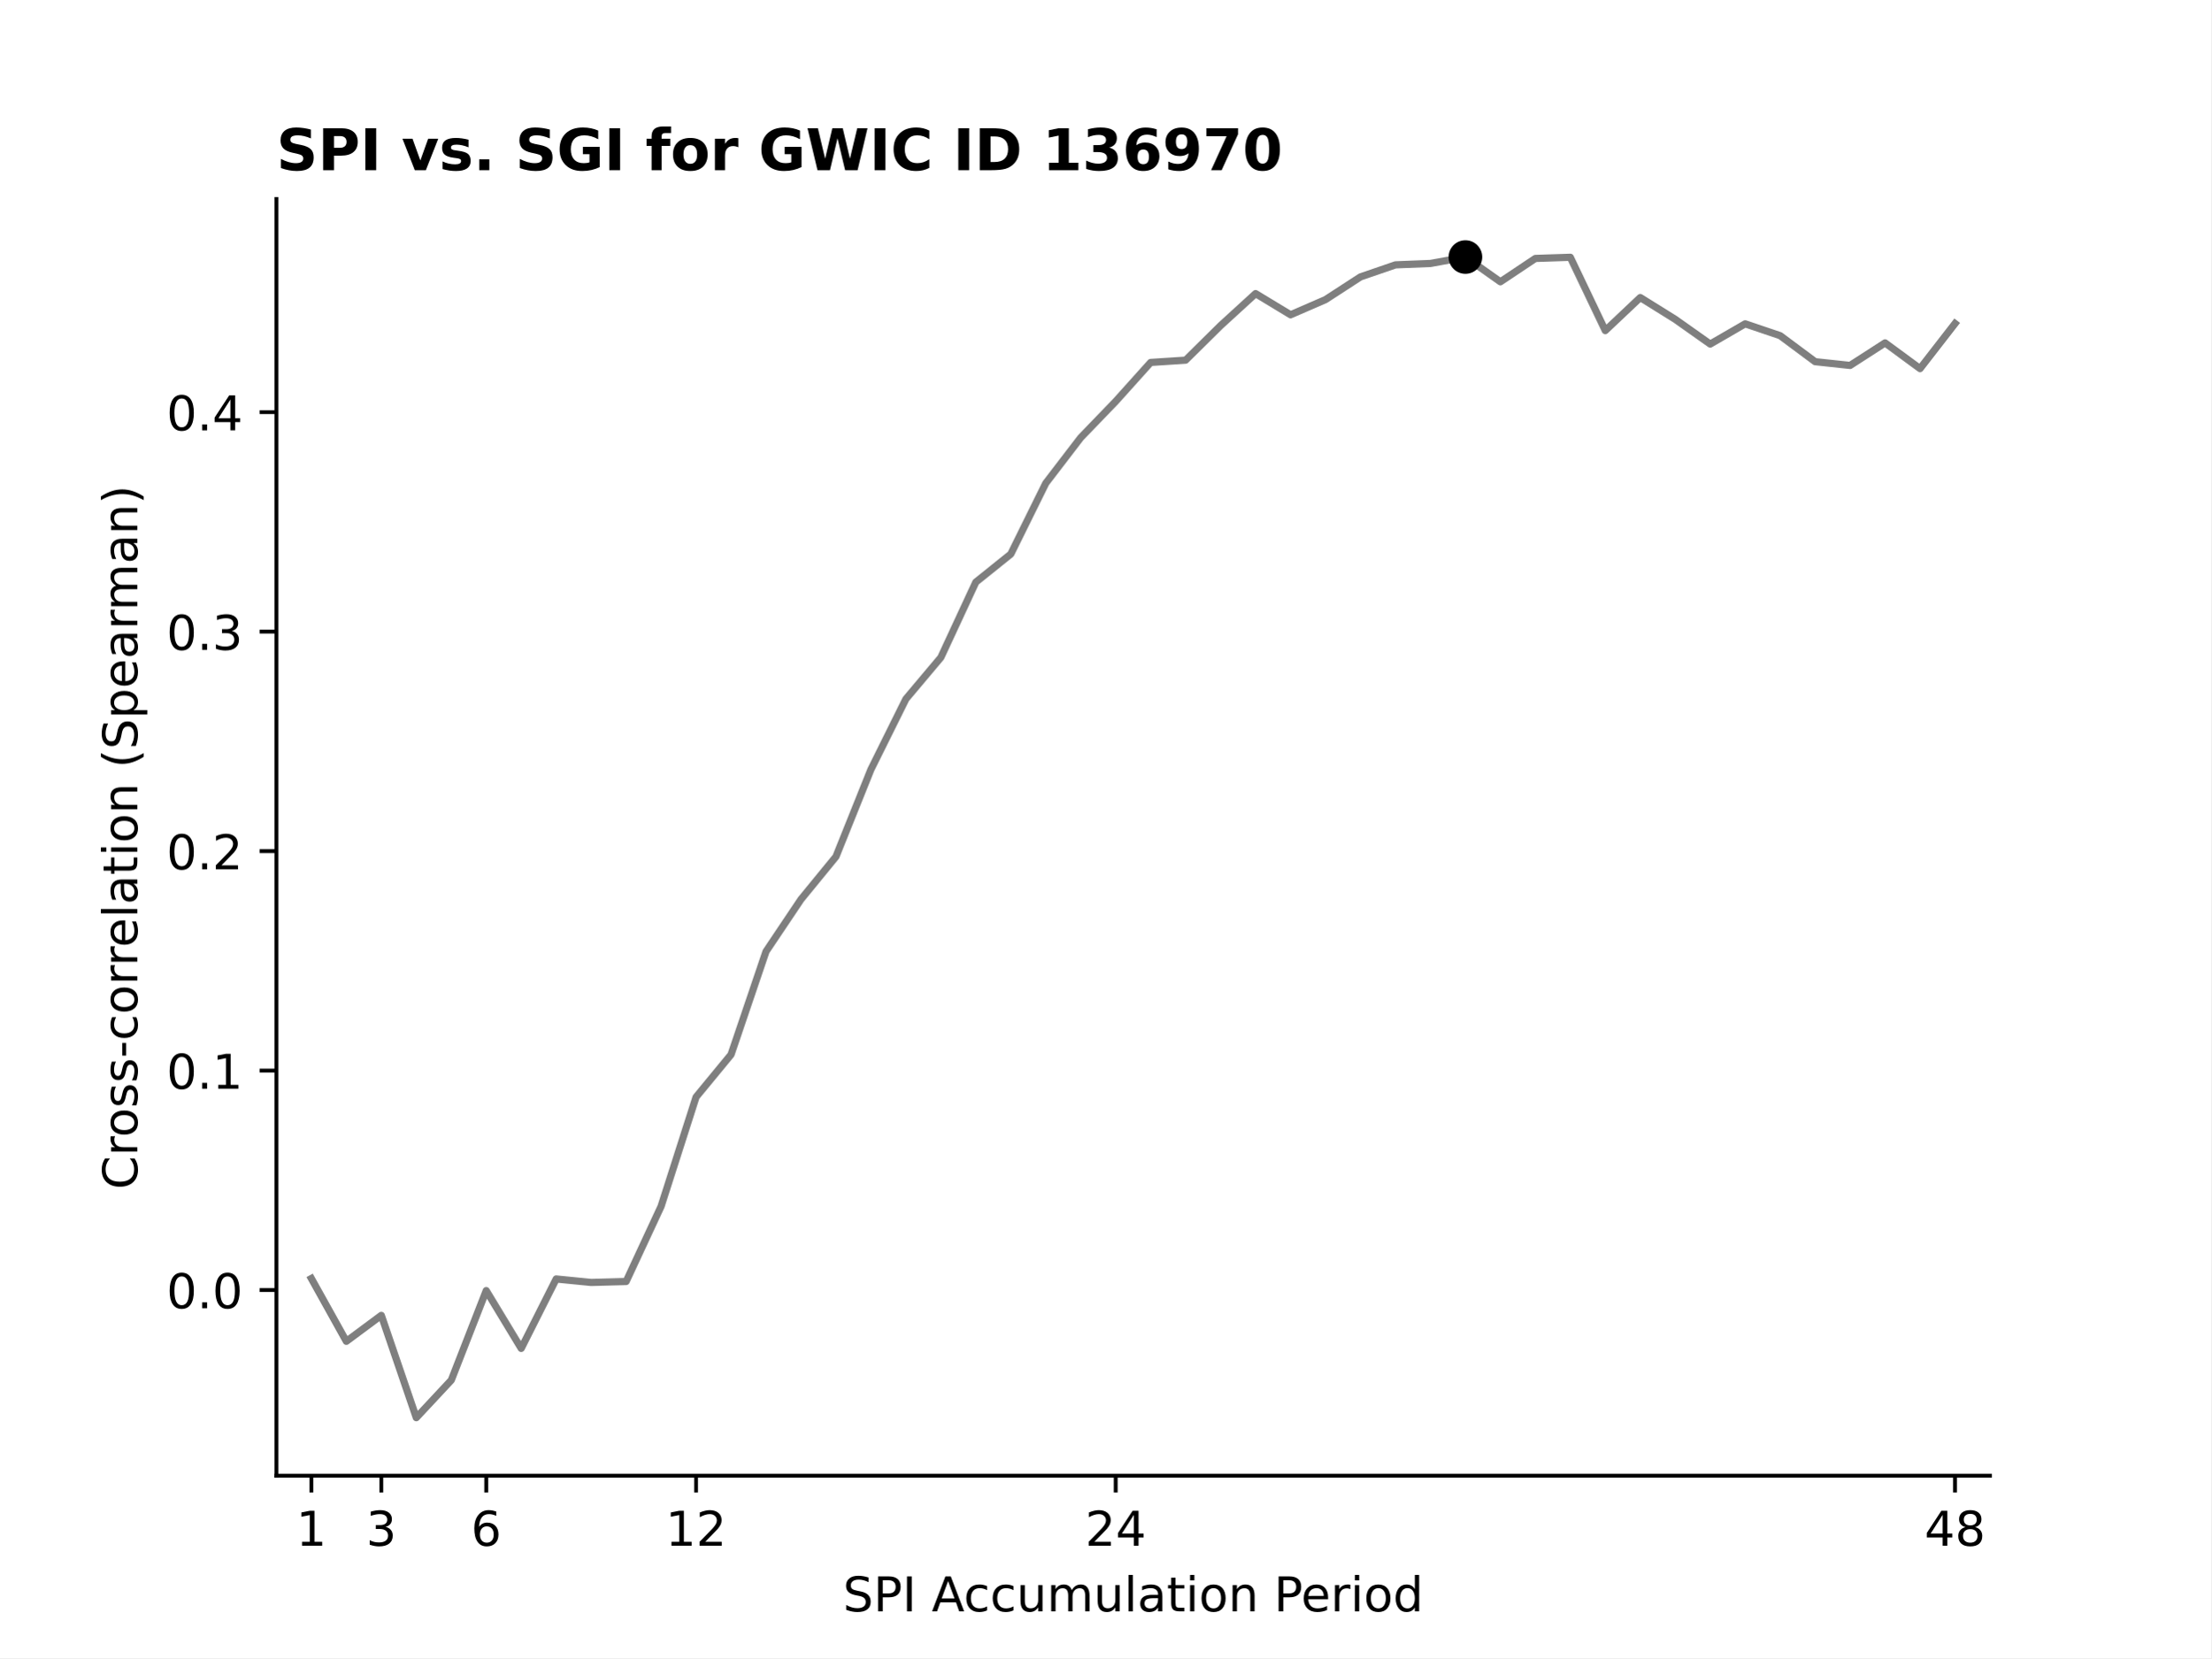
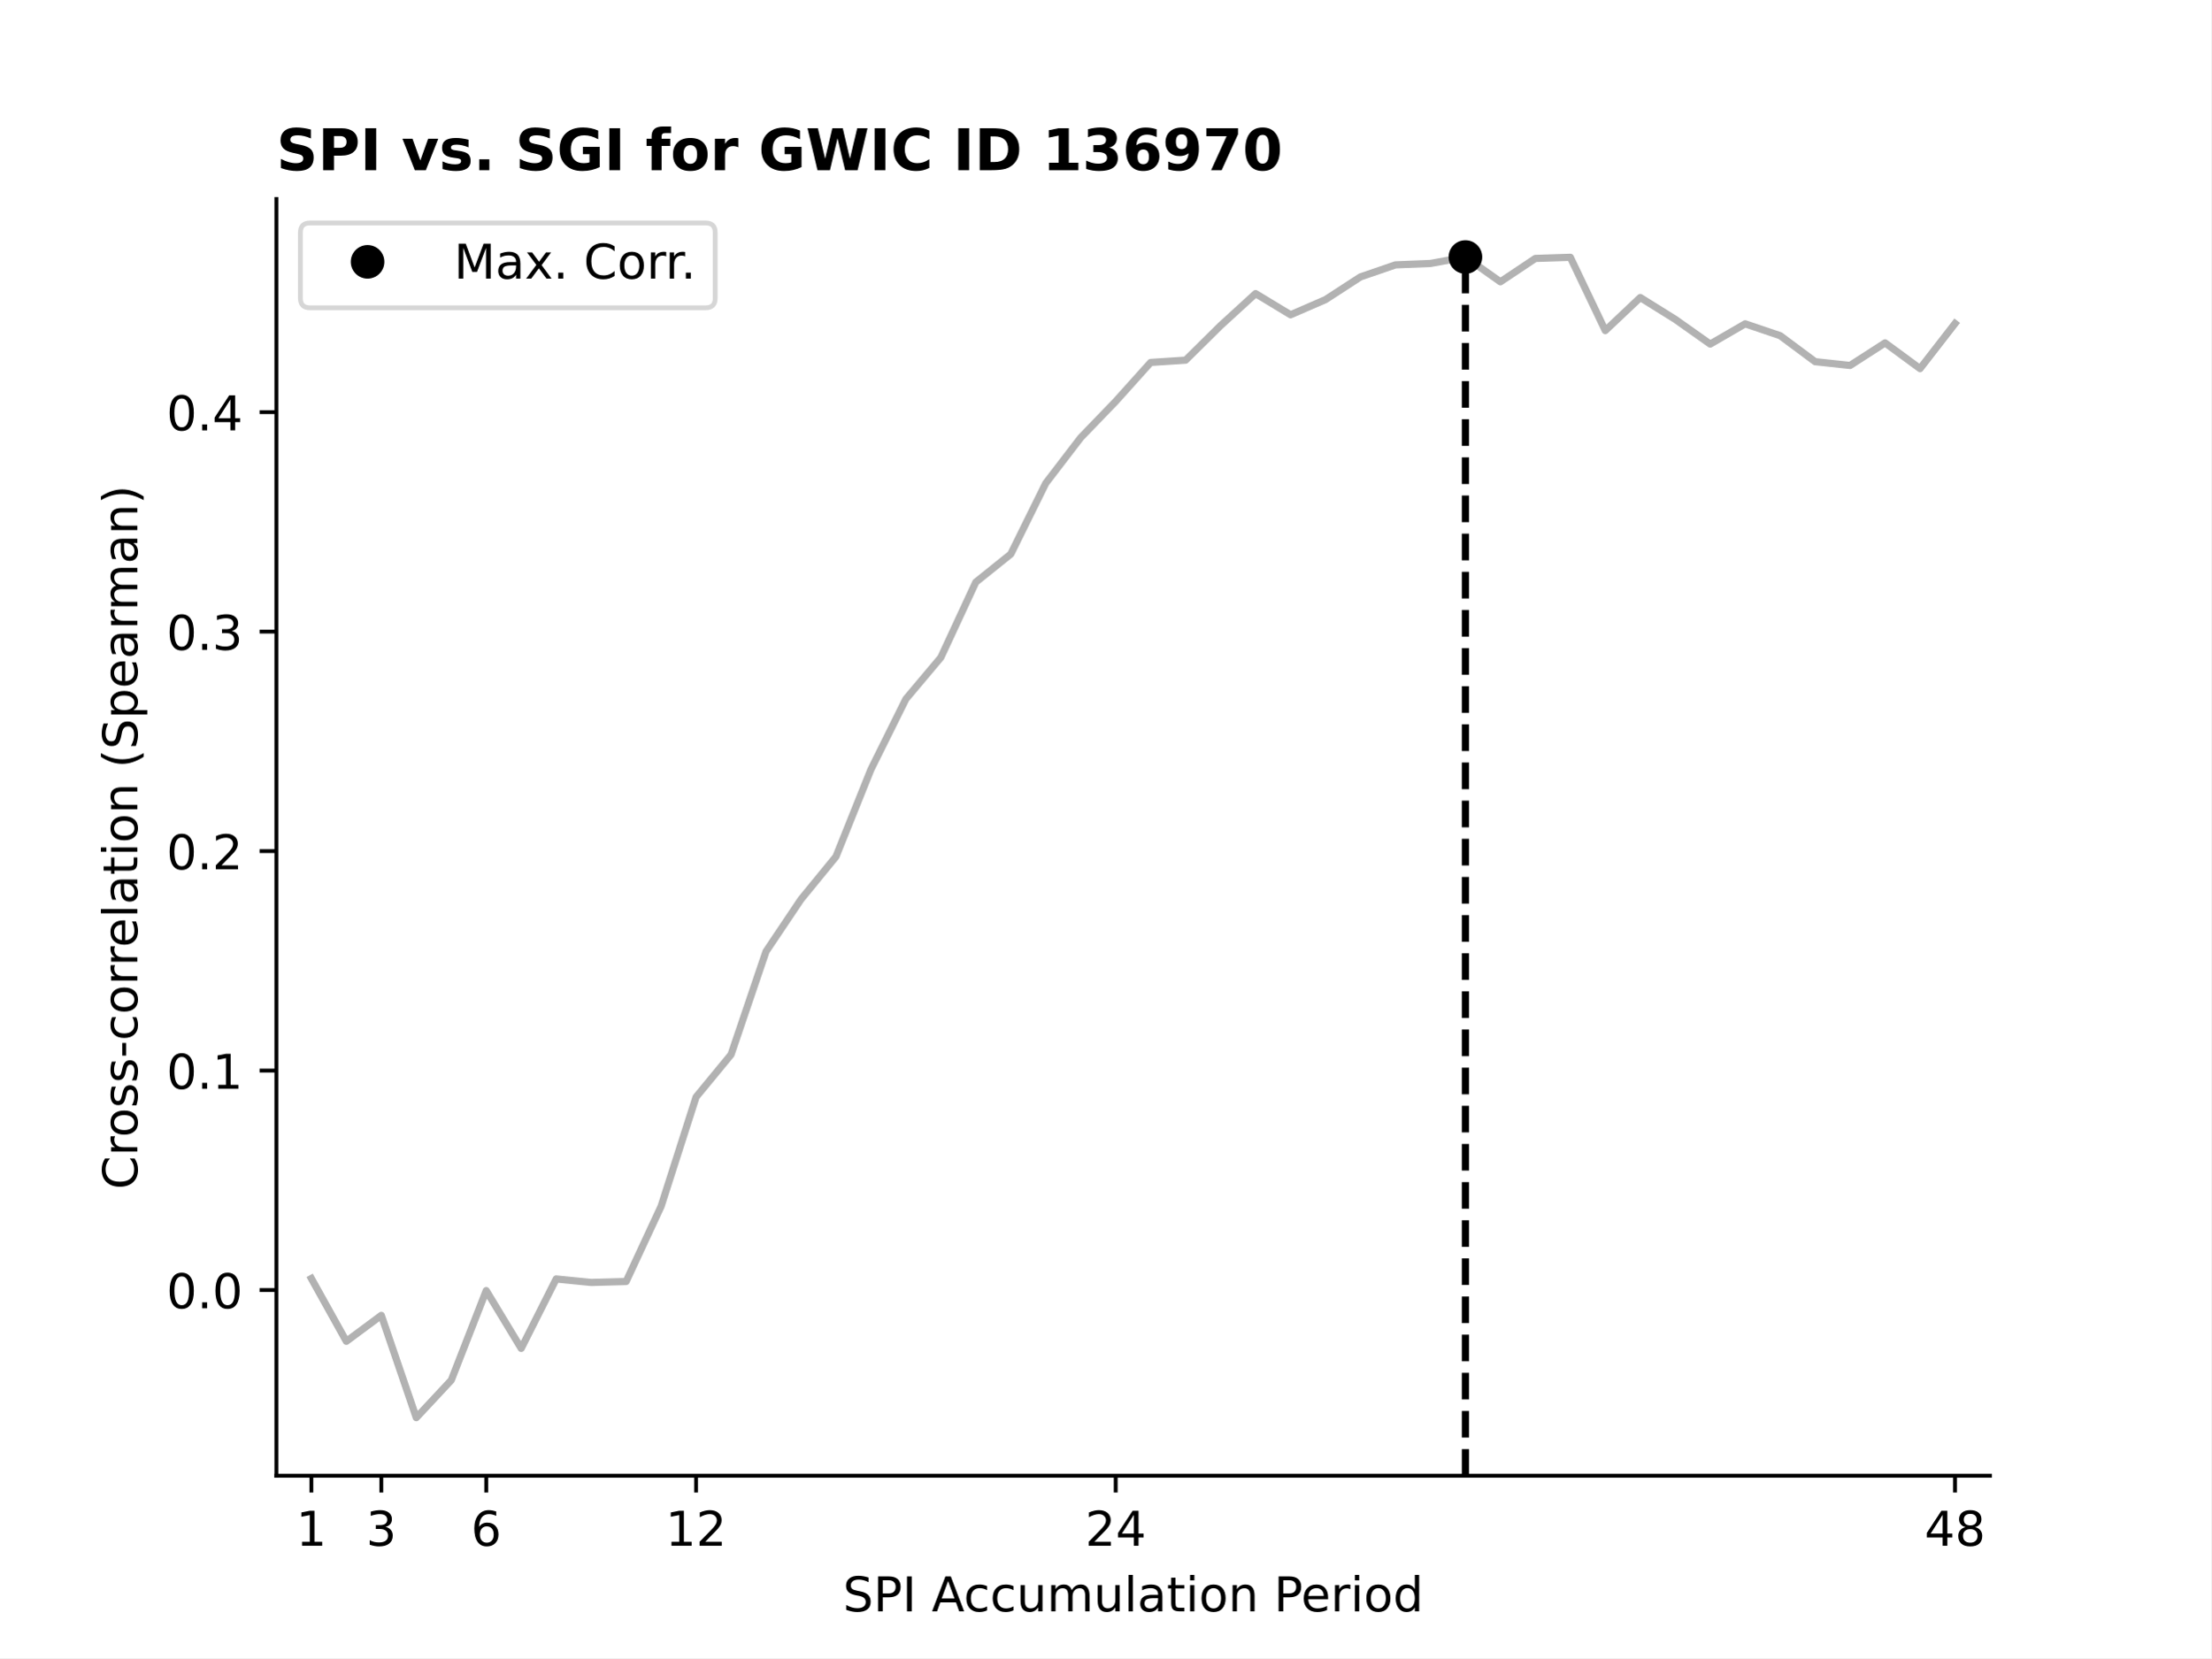
<svg xmlns="http://www.w3.org/2000/svg" xmlns:xlink="http://www.w3.org/1999/xlink" width="460.8pt" height="345.6pt" viewBox="0 0 460.8 345.6" version="1.1">
  <defs>
    <style type="text/css">*{stroke-linejoin: round; stroke-linecap: butt}</style>
  </defs>
  <g id="figure_1">
    <g id="patch_1">
      <path d="M 0 345.6  L 460.8 345.6  L 460.8 0  L 0 0  z " style="fill: #ffffff" />
    </g>
    <g id="axes_1">
      <g id="patch_2">
        <path d="M 57.6 307.584  L 414.72 307.584  L 414.72 41.472  L 57.6 41.472  z " style="fill: #ffffff" />
      </g>
      <g id="matplotlib.axis_1">
        <g id="xtick_1">
          <g id="line2d_1">
            <defs>
-               <path id="m64ca7c7928" d="M 0 0  L 0 3.5  " style="stroke: #000000; stroke-width: 0.8" />
-             </defs>
-             <g>
-               <use xlink:href="#m64ca7c7928" x="64.888" y="307.584" style="stroke: #000000; stroke-width: 0.8" />
+               <path id="m24b3e63f9b" d="M 0 0  L 0 3.5  " style="stroke: #000000; stroke-width: 0.8" />
+             </defs>
+             <g>
+               <use xlink:href="#m24b3e63f9b" x="64.888" y="307.584" style="stroke: #000000; stroke-width: 0.8" />
            </g>
          </g>
          <g id="text_1">
            <g transform="translate(61.70691 322.1824) scale(0.1 -0.1)">
              <defs>
                <path id="DejaVuSans-31" d="M 794 531  L 1825 531  L 1825 4091  L 703 3866  L 703 4441  L 1819 4666  L 2450 4666  L 2450 531  L 3481 531  L 3481 0  L 794 0  L 794 531  z " transform="scale(0.015625)" />
              </defs>
              <use xlink:href="#DejaVuSans-31" />
            </g>
          </g>
        </g>
        <g id="xtick_2">
          <g id="line2d_2">
            <g>
-               <use xlink:href="#m64ca7c7928" x="79.464" y="307.584" style="stroke: #000000; stroke-width: 0.8" />
+               <use xlink:href="#m24b3e63f9b" x="79.464" y="307.584" style="stroke: #000000; stroke-width: 0.8" />
            </g>
          </g>
          <g id="text_2">
            <g transform="translate(76.28324 322.1824) scale(0.1 -0.1)">
              <defs>
                <path id="DejaVuSans-33" d="M 2597 2516  Q 3050 2419 3304 2112  Q 3559 1806 3559 1356  Q 3559 666 3084 287  Q 2609 -91 1734 -91  Q 1441 -91 1130 -33  Q 819 25 488 141  L 488 750  Q 750 597 1062 519  Q 1375 441 1716 441  Q 2309 441 2620 675  Q 2931 909 2931 1356  Q 2931 1769 2642 2001  Q 2353 2234 1838 2234  L 1294 2234  L 1294 2753  L 1863 2753  Q 2328 2753 2575 2939  Q 2822 3125 2822 3475  Q 2822 3834 2567 4026  Q 2313 4219 1838 4219  Q 1578 4219 1281 4162  Q 984 4106 628 3988  L 628 4550  Q 988 4650 1302 4700  Q 1616 4750 1894 4750  Q 2613 4750 3031 4423  Q 3450 4097 3450 3541  Q 3450 3153 3228 2886  Q 3006 2619 2597 2516  z " transform="scale(0.015625)" />
              </defs>
              <use xlink:href="#DejaVuSans-33" />
            </g>
          </g>
        </g>
        <g id="xtick_3">
          <g id="line2d_3">
            <g>
-               <use xlink:href="#m64ca7c7928" x="101.329" y="307.584" style="stroke: #000000; stroke-width: 0.8" />
+               <use xlink:href="#m24b3e63f9b" x="101.329" y="307.584" style="stroke: #000000; stroke-width: 0.8" />
            </g>
          </g>
          <g id="text_3">
            <g transform="translate(98.14773 322.1824) scale(0.1 -0.1)">
              <defs>
                <path id="DejaVuSans-36" d="M 2113 2584  Q 1688 2584 1439 2293  Q 1191 2003 1191 1497  Q 1191 994 1439 701  Q 1688 409 2113 409  Q 2538 409 2786 701  Q 3034 994 3034 1497  Q 3034 2003 2786 2293  Q 2538 2584 2113 2584  z M 3366 4563  L 3366 3988  Q 3128 4100 2886 4159  Q 2644 4219 2406 4219  Q 1781 4219 1451 3797  Q 1122 3375 1075 2522  Q 1259 2794 1537 2939  Q 1816 3084 2150 3084  Q 2853 3084 3261 2657  Q 3669 2231 3669 1497  Q 3669 778 3244 343  Q 2819 -91 2113 -91  Q 1303 -91 875 529  Q 447 1150 447 2328  Q 447 3434 972 4092  Q 1497 4750 2381 4750  Q 2619 4750 2861 4703  Q 3103 4656 3366 4563  z " transform="scale(0.015625)" />
              </defs>
              <use xlink:href="#DejaVuSans-36" />
            </g>
          </g>
        </g>
        <g id="xtick_4">
          <g id="line2d_4">
            <g>
-               <use xlink:href="#m64ca7c7928" x="145.058" y="307.584" style="stroke: #000000; stroke-width: 0.8" />
+               <use xlink:href="#m24b3e63f9b" x="145.058" y="307.584" style="stroke: #000000; stroke-width: 0.8" />
            </g>
          </g>
          <g id="text_4">
            <g transform="translate(138.6955 322.1824) scale(0.1 -0.1)">
              <defs>
                <path id="DejaVuSans-32" d="M 1228 531  L 3431 531  L 3431 0  L 469 0  L 469 531  Q 828 903 1448 1529  Q 2069 2156 2228 2338  Q 2531 2678 2651 2914  Q 2772 3150 2772 3378  Q 2772 3750 2511 3984  Q 2250 4219 1831 4219  Q 1534 4219 1204 4116  Q 875 4013 500 3803  L 500 4441  Q 881 4594 1212 4672  Q 1544 4750 1819 4750  Q 2544 4750 2975 4387  Q 3406 4025 3406 3419  Q 3406 3131 3298 2873  Q 3191 2616 2906 2266  Q 2828 2175 2409 1742  Q 1991 1309 1228 531  z " transform="scale(0.015625)" />
              </defs>
              <use xlink:href="#DejaVuSans-31" />
              <use xlink:href="#DejaVuSans-32" x="63.623" />
            </g>
          </g>
        </g>
        <g id="xtick_5">
          <g id="line2d_5">
            <g>
-               <use xlink:href="#m64ca7c7928" x="232.516" y="307.584" style="stroke: #000000; stroke-width: 0.8" />
+               <use xlink:href="#m24b3e63f9b" x="232.516" y="307.584" style="stroke: #000000; stroke-width: 0.8" />
            </g>
          </g>
          <g id="text_5">
            <g transform="translate(226.1534 322.1824) scale(0.1 -0.1)">
              <defs>
                <path id="DejaVuSans-34" d="M 2419 4116  L 825 1625  L 2419 1625  L 2419 4116  z M 2253 4666  L 3047 4666  L 3047 1625  L 3713 1625  L 3713 1100  L 3047 1100  L 3047 0  L 2419 0  L 2419 1100  L 313 1100  L 313 1709  L 2253 4666  z " transform="scale(0.015625)" />
              </defs>
              <use xlink:href="#DejaVuSans-32" />
              <use xlink:href="#DejaVuSans-34" x="63.623" />
            </g>
          </g>
        </g>
        <g id="xtick_6">
          <g id="line2d_6">
            <g>
-               <use xlink:href="#m64ca7c7928" x="407.432" y="307.584" style="stroke: #000000; stroke-width: 0.8" />
+               <use xlink:href="#m24b3e63f9b" x="407.432" y="307.584" style="stroke: #000000; stroke-width: 0.8" />
            </g>
          </g>
          <g id="text_6">
            <g transform="translate(401.0693 322.1824) scale(0.1 -0.1)">
              <defs>
                <path id="DejaVuSans-38" d="M 2034 2216  Q 1584 2216 1326 1975  Q 1069 1734 1069 1313  Q 1069 891 1326 650  Q 1584 409 2034 409  Q 2484 409 2743 651  Q 3003 894 3003 1313  Q 3003 1734 2745 1975  Q 2488 2216 2034 2216  z M 1403 2484  Q 997 2584 770 2862  Q 544 3141 544 3541  Q 544 4100 942 4425  Q 1341 4750 2034 4750  Q 2731 4750 3128 4425  Q 3525 4100 3525 3541  Q 3525 3141 3298 2862  Q 3072 2584 2669 2484  Q 3125 2378 3379 2068  Q 3634 1759 3634 1313  Q 3634 634 3220 271  Q 2806 -91 2034 -91  Q 1263 -91 848 271  Q 434 634 434 1313  Q 434 1759 690 2068  Q 947 2378 1403 2484  z M 1172 3481  Q 1172 3119 1398 2916  Q 1625 2713 2034 2713  Q 2441 2713 2670 2916  Q 2900 3119 2900 3481  Q 2900 3844 2670 4047  Q 2441 4250 2034 4250  Q 1625 4250 1398 4047  Q 1172 3844 1172 3481  z " transform="scale(0.015625)" />
              </defs>
              <use xlink:href="#DejaVuSans-34" />
              <use xlink:href="#DejaVuSans-38" x="63.623" />
            </g>
          </g>
        </g>
        <g id="text_7">
          <g transform="translate(175.66 335.8606) scale(0.1 -0.1)">
            <defs>
              <path id="DejaVuSans-53" d="M 3425 4513  L 3425 3897  Q 3066 4069 2747 4153  Q 2428 4238 2131 4238  Q 1616 4238 1336 4038  Q 1056 3838 1056 3469  Q 1056 3159 1242 3001  Q 1428 2844 1947 2747  L 2328 2669  Q 3034 2534 3370 2195  Q 3706 1856 3706 1288  Q 3706 609 3251 259  Q 2797 -91 1919 -91  Q 1588 -91 1214 -16  Q 841 59 441 206  L 441 856  Q 825 641 1194 531  Q 1563 422 1919 422  Q 2459 422 2753 634  Q 3047 847 3047 1241  Q 3047 1584 2836 1778  Q 2625 1972 2144 2069  L 1759 2144  Q 1053 2284 737 2584  Q 422 2884 422 3419  Q 422 4038 858 4394  Q 1294 4750 2059 4750  Q 2388 4750 2728 4690  Q 3069 4631 3425 4513  z " transform="scale(0.015625)" />
              <path id="DejaVuSans-50" d="M 1259 4147  L 1259 2394  L 2053 2394  Q 2494 2394 2734 2622  Q 2975 2850 2975 3272  Q 2975 3691 2734 3919  Q 2494 4147 2053 4147  L 1259 4147  z M 628 4666  L 2053 4666  Q 2838 4666 3239 4311  Q 3641 3956 3641 3272  Q 3641 2581 3239 2228  Q 2838 1875 2053 1875  L 1259 1875  L 1259 0  L 628 0  L 628 4666  z " transform="scale(0.015625)" />
              <path id="DejaVuSans-49" d="M 628 4666  L 1259 4666  L 1259 0  L 628 0  L 628 4666  z " transform="scale(0.015625)" />
              <path id="DejaVuSans-20" transform="scale(0.015625)" />
              <path id="DejaVuSans-41" d="M 2188 4044  L 1331 1722  L 3047 1722  L 2188 4044  z M 1831 4666  L 2547 4666  L 4325 0  L 3669 0  L 3244 1197  L 1141 1197  L 716 0  L 50 0  L 1831 4666  z " transform="scale(0.015625)" />
              <path id="DejaVuSans-63" d="M 3122 3366  L 3122 2828  Q 2878 2963 2633 3030  Q 2388 3097 2138 3097  Q 1578 3097 1268 2742  Q 959 2388 959 1747  Q 959 1106 1268 751  Q 1578 397 2138 397  Q 2388 397 2633 464  Q 2878 531 3122 666  L 3122 134  Q 2881 22 2623 -34  Q 2366 -91 2075 -91  Q 1284 -91 818 406  Q 353 903 353 1747  Q 353 2603 823 3093  Q 1294 3584 2113 3584  Q 2378 3584 2631 3529  Q 2884 3475 3122 3366  z " transform="scale(0.015625)" />
              <path id="DejaVuSans-75" d="M 544 1381  L 544 3500  L 1119 3500  L 1119 1403  Q 1119 906 1312 657  Q 1506 409 1894 409  Q 2359 409 2629 706  Q 2900 1003 2900 1516  L 2900 3500  L 3475 3500  L 3475 0  L 2900 0  L 2900 538  Q 2691 219 2414 64  Q 2138 -91 1772 -91  Q 1169 -91 856 284  Q 544 659 544 1381  z M 1991 3584  L 1991 3584  z " transform="scale(0.015625)" />
              <path id="DejaVuSans-6d" d="M 3328 2828  Q 3544 3216 3844 3400  Q 4144 3584 4550 3584  Q 5097 3584 5394 3201  Q 5691 2819 5691 2113  L 5691 0  L 5113 0  L 5113 2094  Q 5113 2597 4934 2840  Q 4756 3084 4391 3084  Q 3944 3084 3684 2787  Q 3425 2491 3425 1978  L 3425 0  L 2847 0  L 2847 2094  Q 2847 2600 2669 2842  Q 2491 3084 2119 3084  Q 1678 3084 1418 2786  Q 1159 2488 1159 1978  L 1159 0  L 581 0  L 581 3500  L 1159 3500  L 1159 2956  Q 1356 3278 1631 3431  Q 1906 3584 2284 3584  Q 2666 3584 2933 3390  Q 3200 3197 3328 2828  z " transform="scale(0.015625)" />
              <path id="DejaVuSans-6c" d="M 603 4863  L 1178 4863  L 1178 0  L 603 0  L 603 4863  z " transform="scale(0.015625)" />
              <path id="DejaVuSans-61" d="M 2194 1759  Q 1497 1759 1228 1600  Q 959 1441 959 1056  Q 959 750 1161 570  Q 1363 391 1709 391  Q 2188 391 2477 730  Q 2766 1069 2766 1631  L 2766 1759  L 2194 1759  z M 3341 1997  L 3341 0  L 2766 0  L 2766 531  Q 2569 213 2275 61  Q 1981 -91 1556 -91  Q 1019 -91 701 211  Q 384 513 384 1019  Q 384 1609 779 1909  Q 1175 2209 1959 2209  L 2766 2209  L 2766 2266  Q 2766 2663 2505 2880  Q 2244 3097 1772 3097  Q 1472 3097 1187 3025  Q 903 2953 641 2809  L 641 3341  Q 956 3463 1253 3523  Q 1550 3584 1831 3584  Q 2591 3584 2966 3190  Q 3341 2797 3341 1997  z " transform="scale(0.015625)" />
              <path id="DejaVuSans-74" d="M 1172 4494  L 1172 3500  L 2356 3500  L 2356 3053  L 1172 3053  L 1172 1153  Q 1172 725 1289 603  Q 1406 481 1766 481  L 2356 481  L 2356 0  L 1766 0  Q 1100 0 847 248  Q 594 497 594 1153  L 594 3053  L 172 3053  L 172 3500  L 594 3500  L 594 4494  L 1172 4494  z " transform="scale(0.015625)" />
              <path id="DejaVuSans-69" d="M 603 3500  L 1178 3500  L 1178 0  L 603 0  L 603 3500  z M 603 4863  L 1178 4863  L 1178 4134  L 603 4134  L 603 4863  z " transform="scale(0.015625)" />
              <path id="DejaVuSans-6f" d="M 1959 3097  Q 1497 3097 1228 2736  Q 959 2375 959 1747  Q 959 1119 1226 758  Q 1494 397 1959 397  Q 2419 397 2687 759  Q 2956 1122 2956 1747  Q 2956 2369 2687 2733  Q 2419 3097 1959 3097  z M 1959 3584  Q 2709 3584 3137 3096  Q 3566 2609 3566 1747  Q 3566 888 3137 398  Q 2709 -91 1959 -91  Q 1206 -91 779 398  Q 353 888 353 1747  Q 353 2609 779 3096  Q 1206 3584 1959 3584  z " transform="scale(0.015625)" />
              <path id="DejaVuSans-6e" d="M 3513 2113  L 3513 0  L 2938 0  L 2938 2094  Q 2938 2591 2744 2837  Q 2550 3084 2163 3084  Q 1697 3084 1428 2787  Q 1159 2491 1159 1978  L 1159 0  L 581 0  L 581 3500  L 1159 3500  L 1159 2956  Q 1366 3272 1645 3428  Q 1925 3584 2291 3584  Q 2894 3584 3203 3211  Q 3513 2838 3513 2113  z " transform="scale(0.015625)" />
              <path id="DejaVuSans-65" d="M 3597 1894  L 3597 1613  L 953 1613  Q 991 1019 1311 708  Q 1631 397 2203 397  Q 2534 397 2845 478  Q 3156 559 3463 722  L 3463 178  Q 3153 47 2828 -22  Q 2503 -91 2169 -91  Q 1331 -91 842 396  Q 353 884 353 1716  Q 353 2575 817 3079  Q 1281 3584 2069 3584  Q 2775 3584 3186 3129  Q 3597 2675 3597 1894  z M 3022 2063  Q 3016 2534 2758 2815  Q 2500 3097 2075 3097  Q 1594 3097 1305 2825  Q 1016 2553 972 2059  L 3022 2063  z " transform="scale(0.015625)" />
              <path id="DejaVuSans-72" d="M 2631 2963  Q 2534 3019 2420 3045  Q 2306 3072 2169 3072  Q 1681 3072 1420 2755  Q 1159 2438 1159 1844  L 1159 0  L 581 0  L 581 3500  L 1159 3500  L 1159 2956  Q 1341 3275 1631 3429  Q 1922 3584 2338 3584  Q 2397 3584 2469 3576  Q 2541 3569 2628 3553  L 2631 2963  z " transform="scale(0.015625)" />
              <path id="DejaVuSans-64" d="M 2906 2969  L 2906 4863  L 3481 4863  L 3481 0  L 2906 0  L 2906 525  Q 2725 213 2448 61  Q 2172 -91 1784 -91  Q 1150 -91 751 415  Q 353 922 353 1747  Q 353 2572 751 3078  Q 1150 3584 1784 3584  Q 2172 3584 2448 3432  Q 2725 3281 2906 2969  z M 947 1747  Q 947 1113 1208 752  Q 1469 391 1925 391  Q 2381 391 2643 752  Q 2906 1113 2906 1747  Q 2906 2381 2643 2742  Q 2381 3103 1925 3103  Q 1469 3103 1208 2742  Q 947 2381 947 1747  z " transform="scale(0.015625)" />
            </defs>
            <use xlink:href="#DejaVuSans-53" />
            <use xlink:href="#DejaVuSans-50" x="63.477" />
            <use xlink:href="#DejaVuSans-49" x="123.779" />
            <use xlink:href="#DejaVuSans-20" x="153.271" />
            <use xlink:href="#DejaVuSans-41" x="185.059" />
            <use xlink:href="#DejaVuSans-63" x="251.717" />
            <use xlink:href="#DejaVuSans-63" x="306.697" />
            <use xlink:href="#DejaVuSans-75" x="361.678" />
            <use xlink:href="#DejaVuSans-6d" x="425.057" />
            <use xlink:href="#DejaVuSans-75" x="522.469" />
            <use xlink:href="#DejaVuSans-6c" x="585.848" />
            <use xlink:href="#DejaVuSans-61" x="613.631" />
            <use xlink:href="#DejaVuSans-74" x="674.91" />
            <use xlink:href="#DejaVuSans-69" x="714.119" />
            <use xlink:href="#DejaVuSans-6f" x="741.902" />
            <use xlink:href="#DejaVuSans-6e" x="803.084" />
            <use xlink:href="#DejaVuSans-20" x="866.463" />
            <use xlink:href="#DejaVuSans-50" x="898.25" />
            <use xlink:href="#DejaVuSans-65" x="954.928" />
            <use xlink:href="#DejaVuSans-72" x="1016.451" />
            <use xlink:href="#DejaVuSans-69" x="1057.564" />
            <use xlink:href="#DejaVuSans-6f" x="1085.348" />
            <use xlink:href="#DejaVuSans-64" x="1146.529" />
          </g>
        </g>
      </g>
      <g id="matplotlib.axis_2">
        <g id="ytick_1">
          <g id="line2d_7">
            <defs>
-               <path id="mbecf94f8e3" d="M 0 0  L -3.5 0  " style="stroke: #000000; stroke-width: 0.8" />
-             </defs>
-             <g>
-               <use xlink:href="#mbecf94f8e3" x="57.6" y="268.887" style="stroke: #000000; stroke-width: 0.8" />
+               <path id="ma09fb542d8" d="M 0 0  L -3.5 0  " style="stroke: #000000; stroke-width: 0.8" />
+             </defs>
+             <g>
+               <use xlink:href="#ma09fb542d8" x="57.6" y="268.887" style="stroke: #000000; stroke-width: 0.8" />
            </g>
          </g>
          <g id="text_8">
            <g transform="translate(34.69687 272.6864) scale(0.1 -0.1)">
              <defs>
                <path id="DejaVuSans-30" d="M 2034 4250  Q 1547 4250 1301 3770  Q 1056 3291 1056 2328  Q 1056 1369 1301 889  Q 1547 409 2034 409  Q 2525 409 2770 889  Q 3016 1369 3016 2328  Q 3016 3291 2770 3770  Q 2525 4250 2034 4250  z M 2034 4750  Q 2819 4750 3233 4129  Q 3647 3509 3647 2328  Q 3647 1150 3233 529  Q 2819 -91 2034 -91  Q 1250 -91 836 529  Q 422 1150 422 2328  Q 422 3509 836 4129  Q 1250 4750 2034 4750  z " transform="scale(0.015625)" />
                <path id="DejaVuSans-2e" d="M 684 794  L 1344 794  L 1344 0  L 684 0  L 684 794  z " transform="scale(0.015625)" />
              </defs>
              <use xlink:href="#DejaVuSans-30" />
              <use xlink:href="#DejaVuSans-2e" x="63.623" />
              <use xlink:href="#DejaVuSans-30" x="95.41" />
            </g>
          </g>
        </g>
        <g id="ytick_2">
          <g id="line2d_8">
            <g>
-               <use xlink:href="#mbecf94f8e3" x="57.6" y="223.14" style="stroke: #000000; stroke-width: 0.8" />
+               <use xlink:href="#ma09fb542d8" x="57.6" y="223.14" style="stroke: #000000; stroke-width: 0.8" />
            </g>
          </g>
          <g id="text_9">
            <g transform="translate(34.69687 226.9389) scale(0.1 -0.1)">
              <use xlink:href="#DejaVuSans-30" />
              <use xlink:href="#DejaVuSans-2e" x="63.623" />
              <use xlink:href="#DejaVuSans-31" x="95.41" />
            </g>
          </g>
        </g>
        <g id="ytick_3">
          <g id="line2d_9">
            <g>
-               <use xlink:href="#mbecf94f8e3" x="57.6" y="177.392" style="stroke: #000000; stroke-width: 0.8" />
+               <use xlink:href="#ma09fb542d8" x="57.6" y="177.392" style="stroke: #000000; stroke-width: 0.8" />
            </g>
          </g>
          <g id="text_10">
            <g transform="translate(34.69687 181.1914) scale(0.1 -0.1)">
              <use xlink:href="#DejaVuSans-30" />
              <use xlink:href="#DejaVuSans-2e" x="63.623" />
              <use xlink:href="#DejaVuSans-32" x="95.41" />
            </g>
          </g>
        </g>
        <g id="ytick_4">
          <g id="line2d_10">
            <g>
-               <use xlink:href="#mbecf94f8e3" x="57.6" y="131.645" style="stroke: #000000; stroke-width: 0.8" />
+               <use xlink:href="#ma09fb542d8" x="57.6" y="131.645" style="stroke: #000000; stroke-width: 0.8" />
            </g>
          </g>
          <g id="text_11">
            <g transform="translate(34.69687 135.4439) scale(0.1 -0.1)">
              <use xlink:href="#DejaVuSans-30" />
              <use xlink:href="#DejaVuSans-2e" x="63.623" />
              <use xlink:href="#DejaVuSans-33" x="95.41" />
            </g>
          </g>
        </g>
        <g id="ytick_5">
          <g id="line2d_11">
            <g>
-               <use xlink:href="#mbecf94f8e3" x="57.6" y="85.897" style="stroke: #000000; stroke-width: 0.8" />
+               <use xlink:href="#ma09fb542d8" x="57.6" y="85.897" style="stroke: #000000; stroke-width: 0.8" />
            </g>
          </g>
          <g id="text_12">
            <g transform="translate(34.69687 89.69638) scale(0.1 -0.1)">
              <use xlink:href="#DejaVuSans-30" />
              <use xlink:href="#DejaVuSans-2e" x="63.623" />
              <use xlink:href="#DejaVuSans-34" x="95.41" />
            </g>
          </g>
        </g>
        <g id="text_13">
          <g transform="translate(28.61719 247.9124) rotate(-90) scale(0.1 -0.1)">
            <defs>
              <path id="DejaVuSans-43" d="M 4122 4306  L 4122 3641  Q 3803 3938 3442 4084  Q 3081 4231 2675 4231  Q 1875 4231 1450 3742  Q 1025 3253 1025 2328  Q 1025 1406 1450 917  Q 1875 428 2675 428  Q 3081 428 3442 575  Q 3803 722 4122 1019  L 4122 359  Q 3791 134 3420 21  Q 3050 -91 2638 -91  Q 1578 -91 968 557  Q 359 1206 359 2328  Q 359 3453 968 4101  Q 1578 4750 2638 4750  Q 3056 4750 3426 4639  Q 3797 4528 4122 4306  z " transform="scale(0.015625)" />
              <path id="DejaVuSans-73" d="M 2834 3397  L 2834 2853  Q 2591 2978 2328 3040  Q 2066 3103 1784 3103  Q 1356 3103 1142 2972  Q 928 2841 928 2578  Q 928 2378 1081 2264  Q 1234 2150 1697 2047  L 1894 2003  Q 2506 1872 2764 1633  Q 3022 1394 3022 966  Q 3022 478 2636 193  Q 2250 -91 1575 -91  Q 1294 -91 989 -36  Q 684 19 347 128  L 347 722  Q 666 556 975 473  Q 1284 391 1588 391  Q 1994 391 2212 530  Q 2431 669 2431 922  Q 2431 1156 2273 1281  Q 2116 1406 1581 1522  L 1381 1569  Q 847 1681 609 1914  Q 372 2147 372 2553  Q 372 3047 722 3315  Q 1072 3584 1716 3584  Q 2034 3584 2315 3537  Q 2597 3491 2834 3397  z " transform="scale(0.015625)" />
              <path id="DejaVuSans-2d" d="M 313 2009  L 1997 2009  L 1997 1497  L 313 1497  L 313 2009  z " transform="scale(0.015625)" />
              <path id="DejaVuSans-28" d="M 1984 4856  Q 1566 4138 1362 3434  Q 1159 2731 1159 2009  Q 1159 1288 1364 580  Q 1569 -128 1984 -844  L 1484 -844  Q 1016 -109 783 600  Q 550 1309 550 2009  Q 550 2706 781 3412  Q 1013 4119 1484 4856  L 1984 4856  z " transform="scale(0.015625)" />
              <path id="DejaVuSans-70" d="M 1159 525  L 1159 -1331  L 581 -1331  L 581 3500  L 1159 3500  L 1159 2969  Q 1341 3281 1617 3432  Q 1894 3584 2278 3584  Q 2916 3584 3314 3078  Q 3713 2572 3713 1747  Q 3713 922 3314 415  Q 2916 -91 2278 -91  Q 1894 -91 1617 61  Q 1341 213 1159 525  z M 3116 1747  Q 3116 2381 2855 2742  Q 2594 3103 2138 3103  Q 1681 3103 1420 2742  Q 1159 2381 1159 1747  Q 1159 1113 1420 752  Q 1681 391 2138 391  Q 2594 391 2855 752  Q 3116 1113 3116 1747  z " transform="scale(0.015625)" />
              <path id="DejaVuSans-29" d="M 513 4856  L 1013 4856  Q 1481 4119 1714 3412  Q 1947 2706 1947 2009  Q 1947 1309 1714 600  Q 1481 -109 1013 -844  L 513 -844  Q 928 -128 1133 580  Q 1338 1288 1338 2009  Q 1338 2731 1133 3434  Q 928 4138 513 4856  z " transform="scale(0.015625)" />
            </defs>
            <use xlink:href="#DejaVuSans-43" />
            <use xlink:href="#DejaVuSans-72" x="69.824" />
            <use xlink:href="#DejaVuSans-6f" x="108.688" />
            <use xlink:href="#DejaVuSans-73" x="169.869" />
            <use xlink:href="#DejaVuSans-73" x="221.969" />
            <use xlink:href="#DejaVuSans-2d" x="274.068" />
            <use xlink:href="#DejaVuSans-63" x="310.152" />
            <use xlink:href="#DejaVuSans-6f" x="365.133" />
            <use xlink:href="#DejaVuSans-72" x="426.314" />
            <use xlink:href="#DejaVuSans-72" x="465.678" />
            <use xlink:href="#DejaVuSans-65" x="504.541" />
            <use xlink:href="#DejaVuSans-6c" x="566.064" />
            <use xlink:href="#DejaVuSans-61" x="593.848" />
            <use xlink:href="#DejaVuSans-74" x="655.127" />
            <use xlink:href="#DejaVuSans-69" x="694.336" />
            <use xlink:href="#DejaVuSans-6f" x="722.119" />
            <use xlink:href="#DejaVuSans-6e" x="783.301" />
            <use xlink:href="#DejaVuSans-20" x="846.68" />
            <use xlink:href="#DejaVuSans-28" x="878.467" />
            <use xlink:href="#DejaVuSans-53" x="917.48" />
            <use xlink:href="#DejaVuSans-70" x="980.957" />
            <use xlink:href="#DejaVuSans-65" x="1044.434" />
            <use xlink:href="#DejaVuSans-61" x="1105.957" />
            <use xlink:href="#DejaVuSans-72" x="1167.236" />
            <use xlink:href="#DejaVuSans-6d" x="1206.6" />
            <use xlink:href="#DejaVuSans-61" x="1304.012" />
            <use xlink:href="#DejaVuSans-6e" x="1365.291" />
            <use xlink:href="#DejaVuSans-29" x="1428.67" />
          </g>
        </g>
      </g>
      <g id="line2d_12">
-         <path d="M 64.888 266.482  L 72.176 279.573  L 79.464 274.166  L 86.753 295.488  L 94.041 287.673  L 101.329 269.004  L 108.617 281.053  L 115.905 266.578  L 123.193 267.306  L 130.482 267.108  L 137.77 251.435  L 145.058 228.663  L 152.346 219.814  L 159.634 198.325  L 166.922 187.46  L 174.211 178.549  L 181.499 160.39  L 188.787 145.697  L 196.075 137.032  L 203.363 121.334  L 210.651 115.483  L 217.94 100.72  L 225.228 91.211  L 232.516 83.654  L 239.804 75.541  L 247.092 75.063  L 254.38 67.86  L 261.669 61.193  L 268.957 65.605  L 276.245 62.441  L 283.533 57.707  L 290.821 55.201  L 298.109 54.911  L 305.398 53.568  L 312.686 58.73  L 319.974 53.864  L 327.262 53.624  L 334.55 68.903  L 341.838 62.013  L 349.127 66.556  L 356.415 71.71  L 363.703 67.489  L 370.991 69.959  L 378.279 75.379  L 385.567 76.166  L 392.856 71.466  L 400.144 76.824  L 407.432 67.43  " clip-path="url(#pb7565d7d05)" style="fill: none; stroke: #7f7f7f; stroke-width: 1.5; stroke-linecap: square" />
+         <path d="M 64.888 266.482  L 72.176 279.573  L 79.464 274.166  L 86.753 295.488  L 94.041 287.673  L 101.329 269.004  L 108.617 281.053  L 115.905 266.578  L 123.193 267.306  L 130.482 267.108  L 137.77 251.435  L 145.058 228.663  L 152.346 219.814  L 159.634 198.325  L 166.922 187.46  L 174.211 178.549  L 181.499 160.39  L 188.787 145.697  L 196.075 137.032  L 203.363 121.334  L 210.651 115.483  L 217.94 100.72  L 225.228 91.211  L 232.516 83.654  L 239.804 75.541  L 247.092 75.063  L 254.38 67.86  L 261.669 61.193  L 268.957 65.605  L 276.245 62.441  L 283.533 57.707  L 290.821 55.201  L 298.109 54.911  L 305.398 53.568  L 312.686 58.73  L 319.974 53.864  L 327.262 53.624  L 334.55 68.903  L 341.838 62.013  L 349.127 66.556  L 356.415 71.71  L 363.703 67.489  L 370.991 69.959  L 378.279 75.379  L 385.567 76.166  L 392.856 71.466  L 400.144 76.824  L 407.432 67.43  " clip-path="url(#p455eaaace3)" style="fill: none; stroke: #7f7f7f; stroke-opacity: 0.6; stroke-width: 1.5; stroke-linecap: square" />
      </g>
      <g id="line2d_13">
        <defs>
-           <path id="m154ab2fa55" d="M 0 3  C 0.796 3 1.559 2.684 2.121 2.121  C 2.684 1.559 3 0.796 3 0  C 3 -0.796 2.684 -1.559 2.121 -2.121  C 1.559 -2.684 0.796 -3 0 -3  C -0.796 -3 -1.559 -2.684 -2.121 -2.121  C -2.684 -1.559 -3 -0.796 -3 0  C -3 0.796 -2.684 1.559 -2.121 2.121  C -1.559 2.684 -0.796 3 0 3  z " style="stroke: #000000" />
+           <path id="m5b281f27d2" d="M 0 3  C 0.796 3 1.559 2.684 2.121 2.121  C 2.684 1.559 3 0.796 3 0  C 3 -0.796 2.684 -1.559 2.121 -2.121  C 1.559 -2.684 0.796 -3 0 -3  C -0.796 -3 -1.559 -2.684 -2.121 -2.121  C -2.684 -1.559 -3 -0.796 -3 0  C -3 0.796 -2.684 1.559 -2.121 2.121  C -1.559 2.684 -0.796 3 0 3  z " style="stroke: #000000" />
        </defs>
-         <g clip-path="url(#pb7565d7d05)">
-           <use xlink:href="#m154ab2fa55" x="305.398" y="53.568" style="stroke: #000000" />
-         </g>
+         <g clip-path="url(#p455eaaace3)">
+           <use xlink:href="#m5b281f27d2" x="305.398" y="53.568" style="stroke: #000000" />
+         </g>
+       </g>
+       <g id="line2d_14">
+         <path d="M 305.398 307.584  L 305.398 53.568  " clip-path="url(#p455eaaace3)" style="fill: none; stroke-dasharray: 5.55,2.4; stroke-dashoffset: 0; stroke: #000000; stroke-width: 1.5" />
      </g>
      <g id="patch_3">
        <path d="M 57.6 307.584  L 57.6 41.472  " style="fill: none; stroke: #000000; stroke-width: 0.8; stroke-linejoin: miter; stroke-linecap: square" />
      </g>
      <g id="patch_4">
        <path d="M 57.6 307.584  L 414.72 307.584  " style="fill: none; stroke: #000000; stroke-width: 0.8; stroke-linejoin: miter; stroke-linecap: square" />
      </g>
      <g id="text_14">
        <g transform="translate(57.6 35.472) scale(0.12 -0.12)">
          <defs>
            <path id="DejaVuSans-Bold-53" d="M 3834 4519  L 3834 3531  Q 3450 3703 3084 3790  Q 2719 3878 2394 3878  Q 1963 3878 1756 3759  Q 1550 3641 1550 3391  Q 1550 3203 1689 3098  Q 1828 2994 2194 2919  L 2706 2816  Q 3484 2659 3812 2340  Q 4141 2022 4141 1434  Q 4141 663 3683 286  Q 3225 -91 2284 -91  Q 1841 -91 1394 -6  Q 947 78 500 244  L 500 1259  Q 947 1022 1364 901  Q 1781 781 2169 781  Q 2563 781 2772 912  Q 2981 1044 2981 1288  Q 2981 1506 2839 1625  Q 2697 1744 2272 1838  L 1806 1941  Q 1106 2091 782 2419  Q 459 2747 459 3303  Q 459 4000 909 4375  Q 1359 4750 2203 4750  Q 2588 4750 2994 4692  Q 3400 4634 3834 4519  z " transform="scale(0.015625)" />
            <path id="DejaVuSans-Bold-50" d="M 588 4666  L 2584 4666  Q 3475 4666 3951 4270  Q 4428 3875 4428 3144  Q 4428 2409 3951 2014  Q 3475 1619 2584 1619  L 1791 1619  L 1791 0  L 588 0  L 588 4666  z M 1791 3794  L 1791 2491  L 2456 2491  Q 2806 2491 2997 2661  Q 3188 2831 3188 3144  Q 3188 3456 2997 3625  Q 2806 3794 2456 3794  L 1791 3794  z " transform="scale(0.015625)" />
            <path id="DejaVuSans-Bold-49" d="M 588 4666  L 1791 4666  L 1791 0  L 588 0  L 588 4666  z " transform="scale(0.015625)" />
            <path id="DejaVuSans-Bold-20" transform="scale(0.015625)" />
            <path id="DejaVuSans-Bold-76" d="M 97 3500  L 1216 3500  L 2088 1081  L 2956 3500  L 4078 3500  L 2700 0  L 1472 0  L 97 3500  z " transform="scale(0.015625)" />
            <path id="DejaVuSans-Bold-73" d="M 3272 3391  L 3272 2541  Q 2913 2691 2578 2766  Q 2244 2841 1947 2841  Q 1628 2841 1473 2761  Q 1319 2681 1319 2516  Q 1319 2381 1436 2309  Q 1553 2238 1856 2203  L 2053 2175  Q 2913 2066 3209 1816  Q 3506 1566 3506 1031  Q 3506 472 3093 190  Q 2681 -91 1863 -91  Q 1516 -91 1145 -36  Q 775 19 384 128  L 384 978  Q 719 816 1070 734  Q 1422 653 1784 653  Q 2113 653 2278 743  Q 2444 834 2444 1013  Q 2444 1163 2330 1236  Q 2216 1309 1875 1350  L 1678 1375  Q 931 1469 631 1722  Q 331 1975 331 2491  Q 331 3047 712 3315  Q 1094 3584 1881 3584  Q 2191 3584 2531 3537  Q 2872 3491 3272 3391  z " transform="scale(0.015625)" />
            <path id="DejaVuSans-Bold-2e" d="M 653 1209  L 1778 1209  L 1778 0  L 653 0  L 653 1209  z " transform="scale(0.015625)" />
            <path id="DejaVuSans-Bold-47" d="M 4781 347  Q 4331 128 3847 18  Q 3363 -91 2847 -91  Q 1681 -91 1000 561  Q 319 1213 319 2328  Q 319 3456 1012 4103  Q 1706 4750 2913 4750  Q 3378 4750 3804 4662  Q 4231 4575 4609 4403  L 4609 3438  Q 4219 3659 3833 3768  Q 3447 3878 3059 3878  Q 2341 3878 1952 3476  Q 1563 3075 1563 2328  Q 1563 1588 1938 1184  Q 2313 781 3003 781  Q 3191 781 3352 804  Q 3513 828 3641 878  L 3641 1784  L 2906 1784  L 2906 2591  L 4781 2591  L 4781 347  z " transform="scale(0.015625)" />
            <path id="DejaVuSans-Bold-66" d="M 2841 4863  L 2841 4128  L 2222 4128  Q 1984 4128 1890 4042  Q 1797 3956 1797 3744  L 1797 3500  L 2753 3500  L 2753 2700  L 1797 2700  L 1797 0  L 678 0  L 678 2700  L 122 2700  L 122 3500  L 678 3500  L 678 3744  Q 678 4316 997 4589  Q 1316 4863 1984 4863  L 2841 4863  z " transform="scale(0.015625)" />
            <path id="DejaVuSans-Bold-6f" d="M 2203 2784  Q 1831 2784 1636 2517  Q 1441 2250 1441 1747  Q 1441 1244 1636 976  Q 1831 709 2203 709  Q 2569 709 2762 976  Q 2956 1244 2956 1747  Q 2956 2250 2762 2517  Q 2569 2784 2203 2784  z M 2203 3584  Q 3106 3584 3614 3096  Q 4122 2609 4122 1747  Q 4122 884 3614 396  Q 3106 -91 2203 -91  Q 1297 -91 786 396  Q 275 884 275 1747  Q 275 2609 786 3096  Q 1297 3584 2203 3584  z " transform="scale(0.015625)" />
            <path id="DejaVuSans-Bold-72" d="M 3138 2547  Q 2991 2616 2845 2648  Q 2700 2681 2553 2681  Q 2122 2681 1889 2404  Q 1656 2128 1656 1613  L 1656 0  L 538 0  L 538 3500  L 1656 3500  L 1656 2925  Q 1872 3269 2151 3426  Q 2431 3584 2822 3584  Q 2878 3584 2943 3579  Q 3009 3575 3134 3559  L 3138 2547  z " transform="scale(0.015625)" />
            <path id="DejaVuSans-Bold-57" d="M 191 4666  L 1344 4666  L 2150 1275  L 2950 4666  L 4109 4666  L 4909 1275  L 5716 4666  L 6859 4666  L 5759 0  L 4372 0  L 3525 3547  L 2688 0  L 1300 0  L 191 4666  z " transform="scale(0.015625)" />
            <path id="DejaVuSans-Bold-43" d="M 4288 256  Q 3956 84 3597 -3  Q 3238 -91 2847 -91  Q 1681 -91 1000 561  Q 319 1213 319 2328  Q 319 3447 1000 4098  Q 1681 4750 2847 4750  Q 3238 4750 3597 4662  Q 3956 4575 4288 4403  L 4288 3438  Q 3953 3666 3628 3772  Q 3303 3878 2944 3878  Q 2300 3878 1931 3465  Q 1563 3053 1563 2328  Q 1563 1606 1931 1193  Q 2300 781 2944 781  Q 3303 781 3628 887  Q 3953 994 4288 1222  L 4288 256  z " transform="scale(0.015625)" />
            <path id="DejaVuSans-Bold-44" d="M 1791 3756  L 1791 909  L 2222 909  Q 2959 909 3348 1275  Q 3738 1641 3738 2338  Q 3738 3031 3350 3393  Q 2963 3756 2222 3756  L 1791 3756  z M 588 4666  L 1856 4666  Q 2919 4666 3439 4514  Q 3959 4363 4331 4000  Q 4659 3684 4818 3271  Q 4978 2859 4978 2338  Q 4978 1809 4818 1395  Q 4659 981 4331 666  Q 3956 303 3431 151  Q 2906 0 1856 0  L 588 0  L 588 4666  z " transform="scale(0.015625)" />
            <path id="DejaVuSans-Bold-31" d="M 750 831  L 1813 831  L 1813 3847  L 722 3622  L 722 4441  L 1806 4666  L 2950 4666  L 2950 831  L 4013 831  L 4013 0  L 750 0  L 750 831  z " transform="scale(0.015625)" />
            <path id="DejaVuSans-Bold-33" d="M 2981 2516  Q 3453 2394 3698 2092  Q 3944 1791 3944 1325  Q 3944 631 3412 270  Q 2881 -91 1863 -91  Q 1503 -91 1142 -33  Q 781 25 428 141  L 428 1069  Q 766 900 1098 814  Q 1431 728 1753 728  Q 2231 728 2486 893  Q 2741 1059 2741 1369  Q 2741 1688 2480 1852  Q 2219 2016 1709 2016  L 1228 2016  L 1228 2791  L 1734 2791  Q 2188 2791 2409 2933  Q 2631 3075 2631 3366  Q 2631 3634 2415 3781  Q 2200 3928 1806 3928  Q 1516 3928 1219 3862  Q 922 3797 628 3669  L 628 4550  Q 984 4650 1334 4700  Q 1684 4750 2022 4750  Q 2931 4750 3382 4451  Q 3834 4153 3834 3553  Q 3834 3144 3618 2883  Q 3403 2622 2981 2516  z " transform="scale(0.015625)" />
            <path id="DejaVuSans-Bold-36" d="M 2316 2303  Q 2000 2303 1842 2098  Q 1684 1894 1684 1484  Q 1684 1075 1842 870  Q 2000 666 2316 666  Q 2634 666 2792 870  Q 2950 1075 2950 1484  Q 2950 1894 2792 2098  Q 2634 2303 2316 2303  z M 3803 4544  L 3803 3681  Q 3506 3822 3243 3889  Q 2981 3956 2731 3956  Q 2194 3956 1894 3657  Q 1594 3359 1544 2772  Q 1750 2925 1990 3001  Q 2231 3078 2516 3078  Q 3231 3078 3670 2659  Q 4109 2241 4109 1563  Q 4109 813 3618 361  Q 3128 -91 2303 -91  Q 1394 -91 895 523  Q 397 1138 397 2266  Q 397 3422 980 4083  Q 1563 4744 2578 4744  Q 2900 4744 3203 4694  Q 3506 4644 3803 4544  z " transform="scale(0.015625)" />
            <path id="DejaVuSans-Bold-39" d="M 641 103  L 641 966  Q 928 831 1190 764  Q 1453 697 1709 697  Q 2247 697 2547 995  Q 2847 1294 2900 1881  Q 2688 1725 2447 1647  Q 2206 1569 1925 1569  Q 1209 1569 770 1986  Q 331 2403 331 3084  Q 331 3838 820 4291  Q 1309 4744 2131 4744  Q 3044 4744 3544 4128  Q 4044 3513 4044 2388  Q 4044 1231 3459 570  Q 2875 -91 1856 -91  Q 1528 -91 1228 -42  Q 928 6 641 103  z M 2125 2350  Q 2441 2350 2600 2554  Q 2759 2759 2759 3169  Q 2759 3575 2600 3781  Q 2441 3988 2125 3988  Q 1809 3988 1650 3781  Q 1491 3575 1491 3169  Q 1491 2759 1650 2554  Q 1809 2350 2125 2350  z " transform="scale(0.015625)" />
            <path id="DejaVuSans-Bold-37" d="M 428 4666  L 3944 4666  L 3944 3988  L 2125 0  L 953 0  L 2675 3781  L 428 3781  L 428 4666  z " transform="scale(0.015625)" />
            <path id="DejaVuSans-Bold-30" d="M 2944 2338  Q 2944 3213 2780 3570  Q 2616 3928 2228 3928  Q 1841 3928 1675 3570  Q 1509 3213 1509 2338  Q 1509 1453 1675 1090  Q 1841 728 2228 728  Q 2613 728 2778 1090  Q 2944 1453 2944 2338  z M 4147 2328  Q 4147 1169 3647 539  Q 3147 -91 2228 -91  Q 1306 -91 806 539  Q 306 1169 306 2328  Q 306 3491 806 4120  Q 1306 4750 2228 4750  Q 3147 4750 3647 4120  Q 4147 3491 4147 2328  z " transform="scale(0.015625)" />
          </defs>
          <use xlink:href="#DejaVuSans-Bold-53" />
          <use xlink:href="#DejaVuSans-Bold-50" x="72.021" />
          <use xlink:href="#DejaVuSans-Bold-49" x="145.312" />
          <use xlink:href="#DejaVuSans-Bold-20" x="182.52" />
          <use xlink:href="#DejaVuSans-Bold-76" x="217.334" />
          <use xlink:href="#DejaVuSans-Bold-73" x="282.52" />
          <use xlink:href="#DejaVuSans-Bold-2e" x="342.041" />
          <use xlink:href="#DejaVuSans-Bold-20" x="380.029" />
          <use xlink:href="#DejaVuSans-Bold-53" x="414.844" />
          <use xlink:href="#DejaVuSans-Bold-47" x="486.865" />
          <use xlink:href="#DejaVuSans-Bold-49" x="568.945" />
          <use xlink:href="#DejaVuSans-Bold-20" x="606.152" />
          <use xlink:href="#DejaVuSans-Bold-66" x="640.967" />
          <use xlink:href="#DejaVuSans-Bold-6f" x="684.473" />
          <use xlink:href="#DejaVuSans-Bold-72" x="753.174" />
          <use xlink:href="#DejaVuSans-Bold-20" x="802.49" />
          <use xlink:href="#DejaVuSans-Bold-47" x="837.305" />
          <use xlink:href="#DejaVuSans-Bold-57" x="919.385" />
          <use xlink:href="#DejaVuSans-Bold-49" x="1029.688" />
          <use xlink:href="#DejaVuSans-Bold-43" x="1066.895" />
          <use xlink:href="#DejaVuSans-Bold-20" x="1140.283" />
          <use xlink:href="#DejaVuSans-Bold-49" x="1175.098" />
          <use xlink:href="#DejaVuSans-Bold-44" x="1212.305" />
          <use xlink:href="#DejaVuSans-Bold-20" x="1295.312" />
          <use xlink:href="#DejaVuSans-Bold-31" x="1330.127" />
          <use xlink:href="#DejaVuSans-Bold-33" x="1399.707" />
          <use xlink:href="#DejaVuSans-Bold-36" x="1469.287" />
          <use xlink:href="#DejaVuSans-Bold-39" x="1538.867" />
          <use xlink:href="#DejaVuSans-Bold-37" x="1608.447" />
          <use xlink:href="#DejaVuSans-Bold-30" x="1678.027" />
        </g>
      </g>
+       <g id="legend_1">
+         <g id="patch_5">
+           <path d="M 64.6 64.15  L 147.045 64.15  Q 149.045 64.15 149.045 62.15  L 149.045 48.472  Q 149.045 46.472 147.045 46.472  L 64.6 46.472  Q 62.6 46.472 62.6 48.472  L 62.6 62.15  Q 62.6 64.15 64.6 64.15  z " style="fill: #ffffff; opacity: 0.8; stroke: #cccccc; stroke-linejoin: miter" />
+         </g>
+         <g id="line2d_15">
+           <g>
+             <use xlink:href="#m5b281f27d2" x="76.6" y="54.57" style="stroke: #000000" />
+           </g>
+         </g>
+         <g id="text_15">
+           <g transform="translate(94.6 58.07044) scale(0.1 -0.1)">
+             <defs>
+               <path id="DejaVuSans-4d" d="M 628 4666  L 1569 4666  L 2759 1491  L 3956 4666  L 4897 4666  L 4897 0  L 4281 0  L 4281 4097  L 3078 897  L 2444 897  L 1241 4097  L 1241 0  L 628 0  L 628 4666  z " transform="scale(0.015625)" />
+               <path id="DejaVuSans-78" d="M 3513 3500  L 2247 1797  L 3578 0  L 2900 0  L 1881 1375  L 863 0  L 184 0  L 1544 1831  L 300 3500  L 978 3500  L 1906 2253  L 2834 3500  L 3513 3500  z " transform="scale(0.015625)" />
+             </defs>
+             <use xlink:href="#DejaVuSans-4d" />
+             <use xlink:href="#DejaVuSans-61" x="86.279" />
+             <use xlink:href="#DejaVuSans-78" x="147.559" />
+             <use xlink:href="#DejaVuSans-2e" x="206.738" />
+             <use xlink:href="#DejaVuSans-20" x="238.525" />
+             <use xlink:href="#DejaVuSans-43" x="270.312" />
+             <use xlink:href="#DejaVuSans-6f" x="340.137" />
+             <use xlink:href="#DejaVuSans-72" x="401.318" />
+             <use xlink:href="#DejaVuSans-72" x="440.682" />
+             <use xlink:href="#DejaVuSans-2e" x="472.67" />
+           </g>
+         </g>
+       </g>
    </g>
  </g>
  <defs>
-     <clipPath id="pb7565d7d05">
+     <clipPath id="p455eaaace3">
      <rect x="57.6" y="41.472" width="357.12" height="266.112" />
    </clipPath>
  </defs>
</svg>
